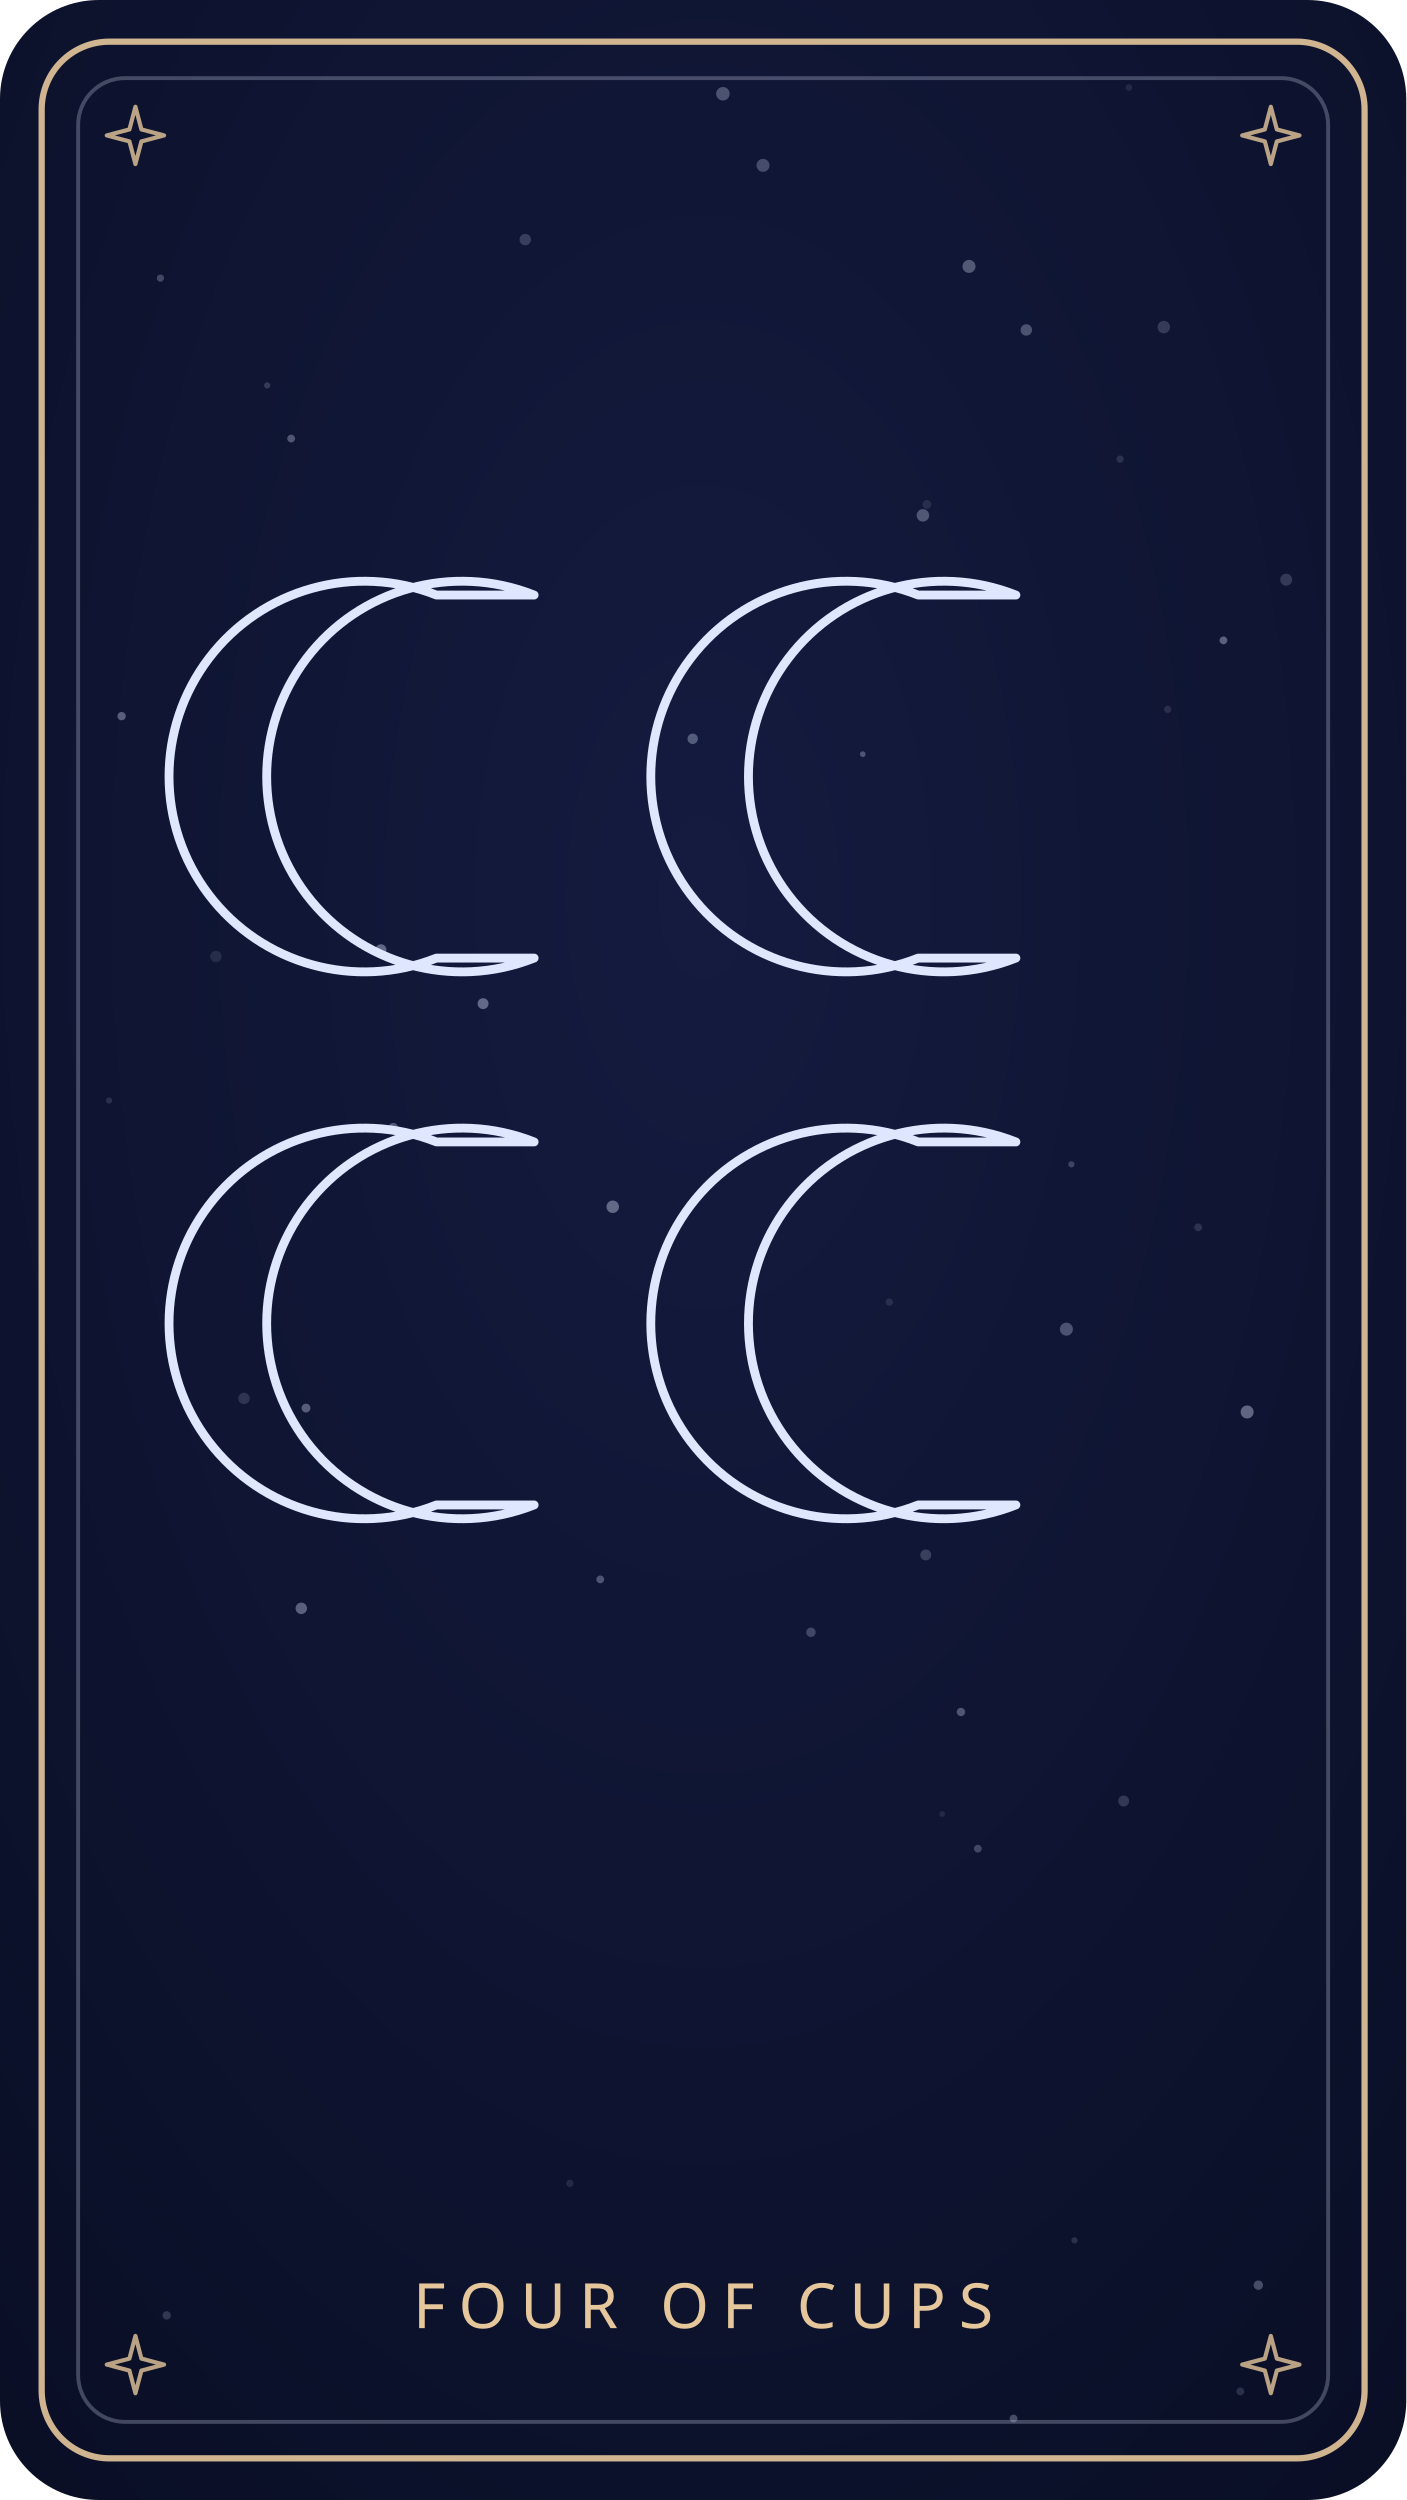
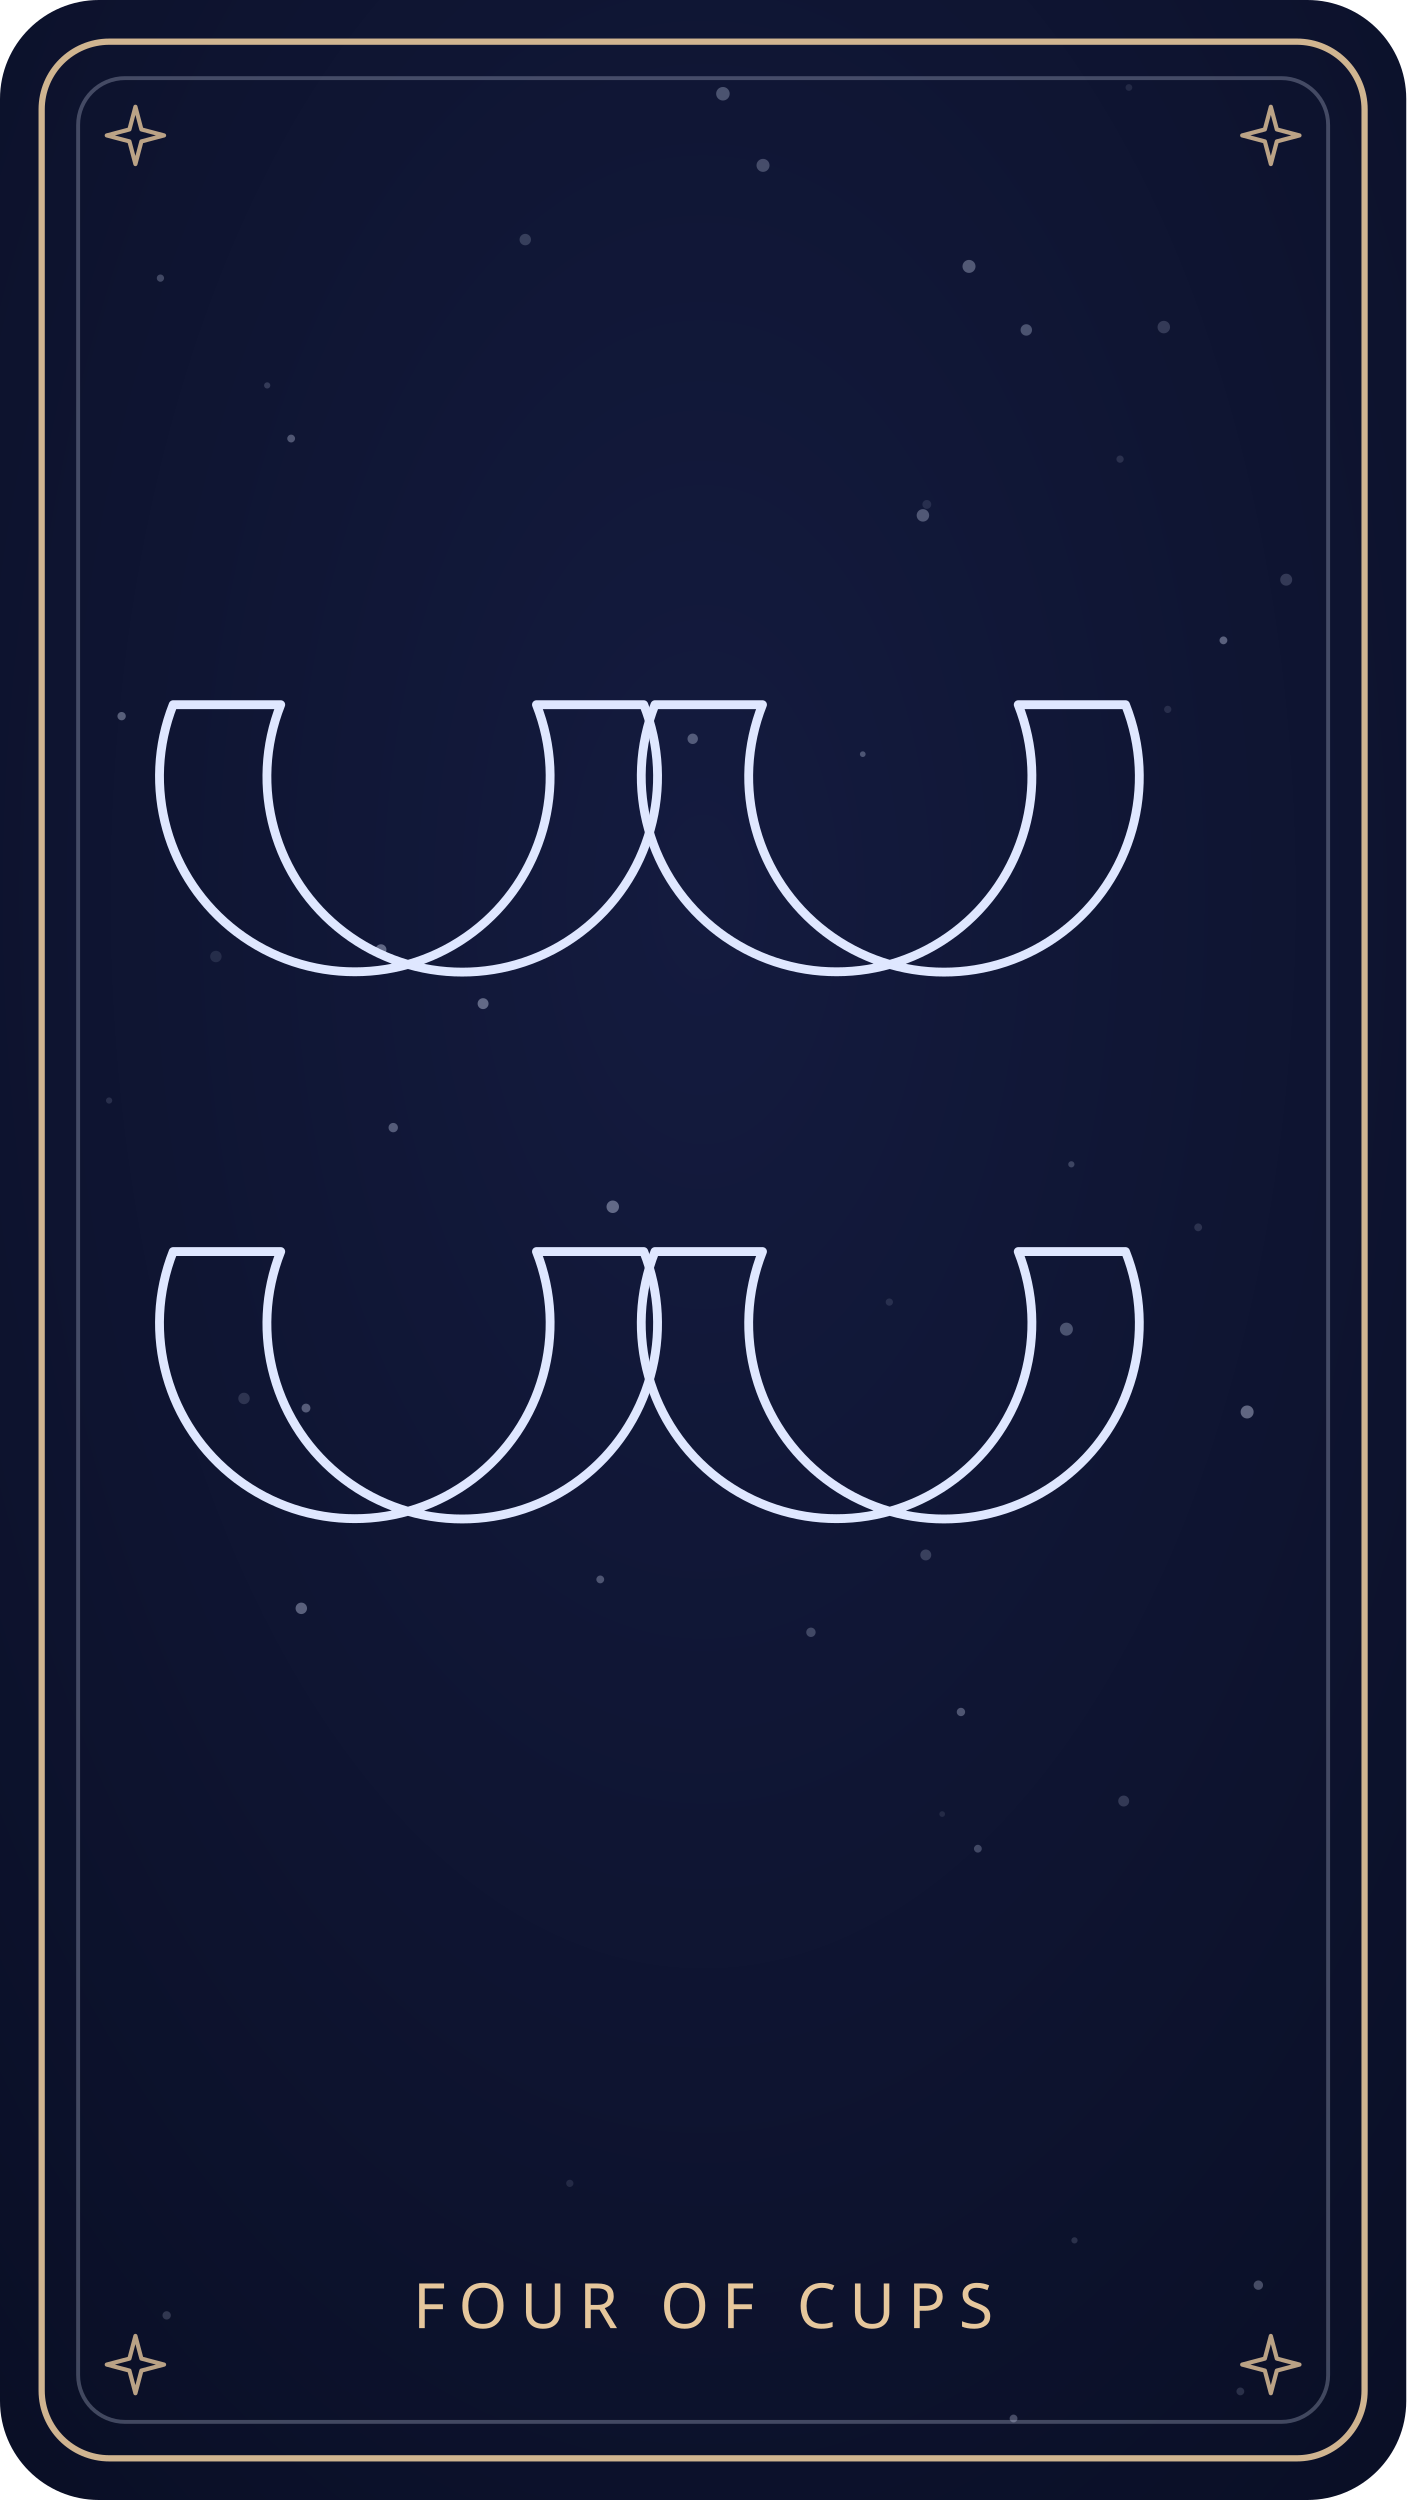
<svg xmlns="http://www.w3.org/2000/svg" viewBox="0 0 540 960" width="540" height="960">
  <defs>
    <radialGradient id="bg" cx="50%" cy="36%" r="85%">
      <stop offset="0%" stop-color="#141b3f" />
      <stop offset="100%" stop-color="#090e24" />
    </radialGradient>
  </defs>
  <rect x="0" y="0" width="540" height="960" rx="38" fill="url(#bg)" />
  <circle cx="354.4" cy="197.9" r="2.4" fill="#dfe7ff" stroke="none" fill-opacity="0.31" />
  <circle cx="412.6" cy="860.3" r="1.2" fill="#dfe7ff" stroke="none" fill-opacity="0.15" />
  <circle cx="82.9" cy="367.3" r="2.2" fill="#dfe7ff" stroke="none" fill-opacity="0.11" />
  <line x1="162.6" y1="746.2" x2="170.5" y2="746.2" w="1.2" color="#dfe7ff" op="0.373" />
  <line x1="162.6" y1="746.2" x2="162.6" y2="754.0" w="1.2" color="#dfe7ff" op="0.373" />
  <line x1="162.6" y1="746.2" x2="154.8" y2="746.2" w="1.2" color="#dfe7ff" op="0.373" />
  <line x1="162.6" y1="746.2" x2="162.6" y2="738.4" w="1.2" color="#dfe7ff" op="0.373" />
  <circle cx="185.5" cy="385.4" r="2.1" fill="#dfe7ff" stroke="none" fill-opacity="0.39" />
  <circle cx="446.9" cy="125.6" r="2.4" fill="#dfe7ff" stroke="none" fill-opacity="0.18" />
  <circle cx="394.1" cy="126.7" r="2.2" fill="#dfe7ff" stroke="none" fill-opacity="0.29" />
  <line x1="57.8" y1="643.2" x2="62.9" y2="643.2" w="1.2" color="#dfe7ff" op="0.123" />
  <line x1="57.8" y1="643.2" x2="57.8" y2="648.2" w="1.2" color="#dfe7ff" op="0.123" />
  <line x1="57.8" y1="643.2" x2="52.8" y2="643.2" w="1.2" color="#dfe7ff" op="0.123" />
  <line x1="57.8" y1="643.2" x2="57.8" y2="638.2" w="1.2" color="#dfe7ff" op="0.123" />
  <circle cx="433.5" cy="33.6" r="1.3" fill="#dfe7ff" stroke="none" fill-opacity="0.10" />
  <circle cx="431.5" cy="691.6" r="2.1" fill="#dfe7ff" stroke="none" fill-opacity="0.18" />
  <circle cx="230.5" cy="606.5" r="1.5" fill="#dfe7ff" stroke="none" fill-opacity="0.30" />
  <circle cx="218.8" cy="838.4" r="1.4" fill="#dfe7ff" stroke="none" fill-opacity="0.11" />
  <circle cx="493.9" cy="222.6" r="2.3" fill="#dfe7ff" stroke="none" fill-opacity="0.18" />
  <circle cx="235.3" cy="463.4" r="2.4" fill="#dfe7ff" stroke="none" fill-opacity="0.39" />
  <line x1="230.7" y1="618.6" x2="235.4" y2="618.6" w="1.2" color="#dfe7ff" op="0.378" />
  <line x1="230.7" y1="618.6" x2="230.7" y2="623.3" w="1.2" color="#dfe7ff" op="0.378" />
  <line x1="230.7" y1="618.6" x2="226.0" y2="618.6" w="1.2" color="#dfe7ff" op="0.378" />
  <line x1="230.7" y1="618.6" x2="230.7" y2="613.9" w="1.2" color="#dfe7ff" op="0.378" />
  <circle cx="411.4" cy="447.1" r="1.2" fill="#dfe7ff" stroke="none" fill-opacity="0.22" />
  <circle cx="331.3" cy="289.6" r="1.1" fill="#dfe7ff" stroke="none" fill-opacity="0.29" />
  <circle cx="372.1" cy="102.3" r="2.5" fill="#dfe7ff" stroke="none" fill-opacity="0.32" />
  <line x1="505.9" y1="800.3" x2="514.6" y2="800.3" w="1.2" color="#dfe7ff" op="0.307" />
  <line x1="505.9" y1="800.3" x2="505.9" y2="809.1" w="1.2" color="#dfe7ff" op="0.307" />
  <line x1="505.9" y1="800.3" x2="497.1" y2="800.3" w="1.2" color="#dfe7ff" op="0.307" />
  <line x1="505.9" y1="800.3" x2="505.9" y2="791.6" w="1.2" color="#dfe7ff" op="0.307" />
  <circle cx="266.0" cy="283.7" r="2.0" fill="#dfe7ff" stroke="none" fill-opacity="0.32" />
  <circle cx="151.0" cy="433.0" r="1.8" fill="#dfe7ff" stroke="none" fill-opacity="0.33" />
  <circle cx="115.7" cy="617.6" r="2.2" fill="#dfe7ff" stroke="none" fill-opacity="0.36" />
  <line x1="214.0" y1="212.8" x2="221.8" y2="212.8" w="1.2" color="#dfe7ff" op="0.261" />
  <line x1="214.0" y1="212.8" x2="214.0" y2="220.5" w="1.2" color="#dfe7ff" op="0.261" />
  <line x1="214.0" y1="212.8" x2="206.3" y2="212.8" w="1.2" color="#dfe7ff" op="0.261" />
  <line x1="214.0" y1="212.8" x2="214.0" y2="205.0" w="1.2" color="#dfe7ff" op="0.261" />
  <circle cx="311.4" cy="626.8" r="1.8" fill="#dfe7ff" stroke="none" fill-opacity="0.24" />
  <circle cx="64.0" cy="889.1" r="1.6" fill="#dfe7ff" stroke="none" fill-opacity="0.18" />
  <line x1="98.8" y1="508.6" x2="103.0" y2="508.6" w="1.2" color="#dfe7ff" op="0.339" />
  <line x1="98.8" y1="508.6" x2="98.8" y2="512.9" w="1.2" color="#dfe7ff" op="0.339" />
  <line x1="98.8" y1="508.6" x2="94.5" y2="508.6" w="1.2" color="#dfe7ff" op="0.339" />
  <line x1="98.8" y1="508.6" x2="98.8" y2="504.4" w="1.2" color="#dfe7ff" op="0.339" />
  <circle cx="369.0" cy="657.4" r="1.6" fill="#dfe7ff" stroke="none" fill-opacity="0.31" />
  <circle cx="409.5" cy="510.4" r="2.5" fill="#dfe7ff" stroke="none" fill-opacity="0.29" />
  <circle cx="293.0" cy="63.5" r="2.5" fill="#dfe7ff" stroke="none" fill-opacity="0.26" />
  <circle cx="61.6" cy="106.8" r="1.4" fill="#dfe7ff" stroke="none" fill-opacity="0.25" />
  <circle cx="460.1" cy="471.3" r="1.5" fill="#dfe7ff" stroke="none" fill-opacity="0.14" />
  <line x1="123.9" y1="61.4" x2="127.1" y2="61.4" w="1.2" color="#dfe7ff" op="0.358" />
  <line x1="123.9" y1="61.4" x2="123.9" y2="64.6" w="1.2" color="#dfe7ff" op="0.358" />
  <line x1="123.9" y1="61.4" x2="120.8" y2="61.4" w="1.2" color="#dfe7ff" op="0.358" />
  <line x1="123.9" y1="61.4" x2="123.9" y2="58.2" w="1.2" color="#dfe7ff" op="0.358" />
  <line x1="80.8" y1="272.5" x2="86.7" y2="272.5" w="1.2" color="#dfe7ff" op="0.137" />
  <line x1="80.8" y1="272.5" x2="80.8" y2="278.3" w="1.2" color="#dfe7ff" op="0.137" />
  <line x1="80.8" y1="272.5" x2="74.9" y2="272.5" w="1.2" color="#dfe7ff" op="0.137" />
  <line x1="80.8" y1="272.5" x2="80.8" y2="266.6" w="1.2" color="#dfe7ff" op="0.137" />
  <line x1="171.3" y1="844.2" x2="176.9" y2="844.2" w="1.2" color="#dfe7ff" op="0.236" />
  <line x1="171.3" y1="844.2" x2="171.3" y2="849.8" w="1.2" color="#dfe7ff" op="0.236" />
  <line x1="171.3" y1="844.2" x2="165.7" y2="844.2" w="1.2" color="#dfe7ff" op="0.236" />
  <line x1="171.3" y1="844.2" x2="171.3" y2="838.7" w="1.2" color="#dfe7ff" op="0.236" />
  <circle cx="46.7" cy="275.0" r="1.6" fill="#dfe7ff" stroke="none" fill-opacity="0.35" />
  <line x1="177.3" y1="675.3" x2="180.9" y2="675.3" w="1.2" color="#dfe7ff" op="0.304" />
  <line x1="177.3" y1="675.3" x2="177.3" y2="678.8" w="1.2" color="#dfe7ff" op="0.304" />
  <line x1="177.3" y1="675.3" x2="173.7" y2="675.3" w="1.2" color="#dfe7ff" op="0.304" />
  <line x1="177.3" y1="675.3" x2="177.3" y2="671.7" w="1.2" color="#dfe7ff" op="0.304" />
  <circle cx="469.8" cy="245.9" r="1.5" fill="#dfe7ff" stroke="none" fill-opacity="0.36" />
  <circle cx="478.9" cy="542.2" r="2.5" fill="#dfe7ff" stroke="none" fill-opacity="0.39" />
  <line x1="473.1" y1="436.1" x2="476.4" y2="436.1" w="1.2" color="#dfe7ff" op="0.1" />
  <line x1="473.1" y1="436.1" x2="473.1" y2="439.4" w="1.2" color="#dfe7ff" op="0.1" />
  <line x1="473.1" y1="436.1" x2="469.7" y2="436.1" w="1.2" color="#dfe7ff" op="0.1" />
  <line x1="473.1" y1="436.1" x2="473.1" y2="432.7" w="1.2" color="#dfe7ff" op="0.1" />
  <circle cx="117.5" cy="540.7" r="1.7" fill="#dfe7ff" stroke="none" fill-opacity="0.34" />
  <circle cx="111.8" cy="168.4" r="1.5" fill="#dfe7ff" stroke="none" fill-opacity="0.31" />
  <circle cx="93.7" cy="537.0" r="2.2" fill="#dfe7ff" stroke="none" fill-opacity="0.15" />
  <line x1="219.2" y1="208.8" x2="225.8" y2="208.8" w="1.2" color="#dfe7ff" op="0.109" />
  <line x1="219.2" y1="208.8" x2="219.2" y2="215.4" w="1.2" color="#dfe7ff" op="0.109" />
  <line x1="219.2" y1="208.8" x2="212.6" y2="208.8" w="1.2" color="#dfe7ff" op="0.109" />
  <line x1="219.2" y1="208.8" x2="219.2" y2="202.2" w="1.2" color="#dfe7ff" op="0.109" />
  <line x1="205.8" y1="846.3" x2="212.5" y2="846.3" w="1.2" color="#dfe7ff" op="0.201" />
  <line x1="205.8" y1="846.3" x2="205.8" y2="853.0" w="1.2" color="#dfe7ff" op="0.201" />
  <line x1="205.8" y1="846.3" x2="199.1" y2="846.3" w="1.2" color="#dfe7ff" op="0.201" />
  <line x1="205.8" y1="846.3" x2="205.8" y2="839.7" w="1.2" color="#dfe7ff" op="0.201" />
  <circle cx="448.4" cy="272.4" r="1.4" fill="#dfe7ff" stroke="none" fill-opacity="0.12" />
  <circle cx="277.6" cy="36.0" r="2.6" fill="#dfe7ff" stroke="none" fill-opacity="0.29" />
  <circle cx="483.2" cy="877.5" r="1.8" fill="#dfe7ff" stroke="none" fill-opacity="0.28" />
  <circle cx="375.5" cy="709.9" r="1.5" fill="#dfe7ff" stroke="none" fill-opacity="0.25" />
  <circle cx="476.3" cy="918.3" r="1.5" fill="#dfe7ff" stroke="none" fill-opacity="0.15" />
  <circle cx="41.9" cy="422.6" r="1.2" fill="#dfe7ff" stroke="none" fill-opacity="0.13" />
  <line x1="145.4" y1="352.7" x2="152.7" y2="352.7" w="1.2" color="#dfe7ff" op="0.134" />
  <line x1="145.4" y1="352.7" x2="145.4" y2="360.0" w="1.2" color="#dfe7ff" op="0.134" />
  <line x1="145.4" y1="352.7" x2="138.0" y2="352.7" w="1.2" color="#dfe7ff" op="0.134" />
  <line x1="145.4" y1="352.7" x2="145.4" y2="345.4" w="1.2" color="#dfe7ff" op="0.134" />
  <line x1="42.0" y1="533.6" x2="49.1" y2="533.6" w="1.2" color="#dfe7ff" op="0.308" />
  <line x1="42.0" y1="533.6" x2="42.0" y2="540.7" w="1.2" color="#dfe7ff" op="0.308" />
  <line x1="42.0" y1="533.6" x2="34.8" y2="533.6" w="1.2" color="#dfe7ff" op="0.308" />
  <line x1="42.0" y1="533.6" x2="42.0" y2="526.5" w="1.2" color="#dfe7ff" op="0.308" />
  <circle cx="341.5" cy="500.0" r="1.4" fill="#dfe7ff" stroke="none" fill-opacity="0.12" />
  <circle cx="355.5" cy="597.1" r="2.1" fill="#dfe7ff" stroke="none" fill-opacity="0.20" />
  <circle cx="201.7" cy="92.0" r="2.2" fill="#dfe7ff" stroke="none" fill-opacity="0.19" />
  <circle cx="361.8" cy="696.6" r="1.1" fill="#dfe7ff" stroke="none" fill-opacity="0.10" />
  <circle cx="102.6" cy="148.0" r="1.2" fill="#dfe7ff" stroke="none" fill-opacity="0.18" />
  <line x1="401.4" y1="138.0" x2="408.6" y2="138.0" w="1.2" color="#dfe7ff" op="0.303" />
  <line x1="401.4" y1="138.0" x2="401.4" y2="145.2" w="1.2" color="#dfe7ff" op="0.303" />
  <line x1="401.4" y1="138.0" x2="394.1" y2="138.0" w="1.2" color="#dfe7ff" op="0.303" />
  <line x1="401.4" y1="138.0" x2="401.4" y2="130.7" w="1.2" color="#dfe7ff" op="0.303" />
  <circle cx="430.1" cy="176.3" r="1.4" fill="#dfe7ff" stroke="none" fill-opacity="0.13" />
  <line x1="41.6" y1="822.2" x2="45.9" y2="822.2" w="1.2" color="#dfe7ff" op="0.253" />
  <line x1="41.6" y1="822.2" x2="41.6" y2="826.6" w="1.2" color="#dfe7ff" op="0.253" />
  <line x1="41.6" y1="822.2" x2="37.2" y2="822.2" w="1.2" color="#dfe7ff" op="0.253" />
  <line x1="41.6" y1="822.2" x2="41.6" y2="817.9" w="1.2" color="#dfe7ff" op="0.253" />
  <circle cx="389.2" cy="928.7" r="1.5" fill="#dfe7ff" stroke="none" fill-opacity="0.28" />
  <circle cx="355.9" cy="193.7" r="1.7" fill="#dfe7ff" stroke="none" fill-opacity="0.11" />
  <circle cx="146.3" cy="364.7" r="2.1" fill="#dfe7ff" stroke="none" fill-opacity="0.39" />
  <line x1="315.8" y1="368.1" x2="323.7" y2="368.1" w="1.2" color="#dfe7ff" op="0.378" />
  <line x1="315.8" y1="368.1" x2="315.8" y2="376.0" w="1.2" color="#dfe7ff" op="0.378" />
  <line x1="315.8" y1="368.1" x2="308.0" y2="368.1" w="1.2" color="#dfe7ff" op="0.378" />
  <line x1="315.8" y1="368.1" x2="315.8" y2="360.3" w="1.2" color="#dfe7ff" op="0.378" />
-   <path d="M 205.1 367.9 A 75.0 75.0 0 1 1 205.1 228.5 L 167.6 228.5 A 75.0 75.0 0 1 0 167.6 367.9 Z" fill="none" stroke="#dfe7ff" stroke-width="3.4" stroke-linecap="round" stroke-linejoin="round" />
-   <path d="M 390.1 367.9 A 75.0 75.0 0 1 1 390.1 228.5 L 352.6 228.5 A 75.0 75.0 0 1 0 352.6 367.9 Z" fill="none" stroke="#dfe7ff" stroke-width="3.4" stroke-linecap="round" stroke-linejoin="round" />
-   <path d="M 205.1 577.9 A 75.0 75.0 0 1 1 205.1 438.5 L 167.6 438.5 A 75.0 75.0 0 1 0 167.6 577.9 Z" fill="none" stroke="#dfe7ff" stroke-width="3.4" stroke-linecap="round" stroke-linejoin="round" />
-   <path d="M 390.1 577.9 A 75.0 75.0 0 1 1 390.1 438.5 L 352.6 438.5 A 75.0 75.0 0 1 0 352.6 577.9 Z" fill="none" stroke="#dfe7ff" stroke-width="3.4" stroke-linecap="round" stroke-linejoin="round" />
+   <path d="M 247.2 270.6 A 75.0 75.0 0 1 1 107.8 270.6 L 66.5 270.6 A 75.0 75.0 0 1 0 206.0 270.6 Z" fill="none" stroke="#dfe7ff" stroke-width="3.4" stroke-linecap="round" stroke-linejoin="round" />
+   <path d="M 432.2 270.6 A 75.0 75.0 0 1 1 292.8 270.6 L 251.5 270.6 A 75.0 75.0 0 1 0 391.0 270.6 Z" fill="none" stroke="#dfe7ff" stroke-width="3.4" stroke-linecap="round" stroke-linejoin="round" />
+   <path d="M 247.2 480.6 A 75.0 75.0 0 1 1 107.8 480.6 L 66.5 480.6 A 75.0 75.0 0 1 0 206.0 480.6 Z" fill="none" stroke="#dfe7ff" stroke-width="3.4" stroke-linecap="round" stroke-linejoin="round" />
+   <path d="M 432.2 480.6 A 75.0 75.0 0 1 1 292.8 480.6 L 251.5 480.6 A 75.0 75.0 0 1 0 391.0 480.6 Z" fill="none" stroke="#dfe7ff" stroke-width="3.4" stroke-linecap="round" stroke-linejoin="round" />
  <rect x="16" y="16" width="508" height="928" rx="26" fill="none" stroke="#e6c79c" stroke-width="2.4" stroke-linecap="round" stroke-linejoin="round" stroke-opacity="0.90" />
  <rect x="30" y="30" width="480" height="900" rx="18" fill="none" stroke="#dfe7ff" stroke-width="1.5" stroke-linecap="round" stroke-linejoin="round" stroke-opacity="0.26" />
  <path d="M 52.0 41.0 L 54.3 49.7 L 63.0 52.0 L 54.3 54.3 L 52.0 63.0 L 49.7 54.3 L 41.0 52.0 L 49.7 49.7 Z" fill="none" stroke="#e6c79c" stroke-width="1.6" stroke-linecap="round" stroke-linejoin="round" stroke-opacity="0.80" />
  <path d="M 488.0 41.0 L 490.3 49.7 L 499.0 52.0 L 490.3 54.3 L 488.0 63.0 L 485.7 54.3 L 477.0 52.0 L 485.7 49.7 Z" fill="none" stroke="#e6c79c" stroke-width="1.6" stroke-linecap="round" stroke-linejoin="round" stroke-opacity="0.80" />
  <path d="M 52.0 897.0 L 54.3 905.7 L 63.0 908.0 L 54.3 910.3 L 52.0 919.0 L 49.7 910.3 L 41.0 908.0 L 49.7 905.7 Z" fill="none" stroke="#e6c79c" stroke-width="1.6" stroke-linecap="round" stroke-linejoin="round" stroke-opacity="0.80" />
  <path d="M 488.0 897.0 L 490.3 905.7 L 499.0 908.0 L 490.3 910.3 L 488.0 919.0 L 485.7 910.3 L 477.0 908.0 L 485.7 905.7 Z" fill="none" stroke="#e6c79c" stroke-width="1.6" stroke-linecap="round" stroke-linejoin="round" stroke-opacity="0.80" />
  <text x="270" y="894" text-anchor="middle" fill="#e6c79c" font-family="'Avenir Next', system-ui, sans-serif" font-size="24" letter-spacing="5" font-weight="500">FOUR OF CUPS</text>
</svg>
